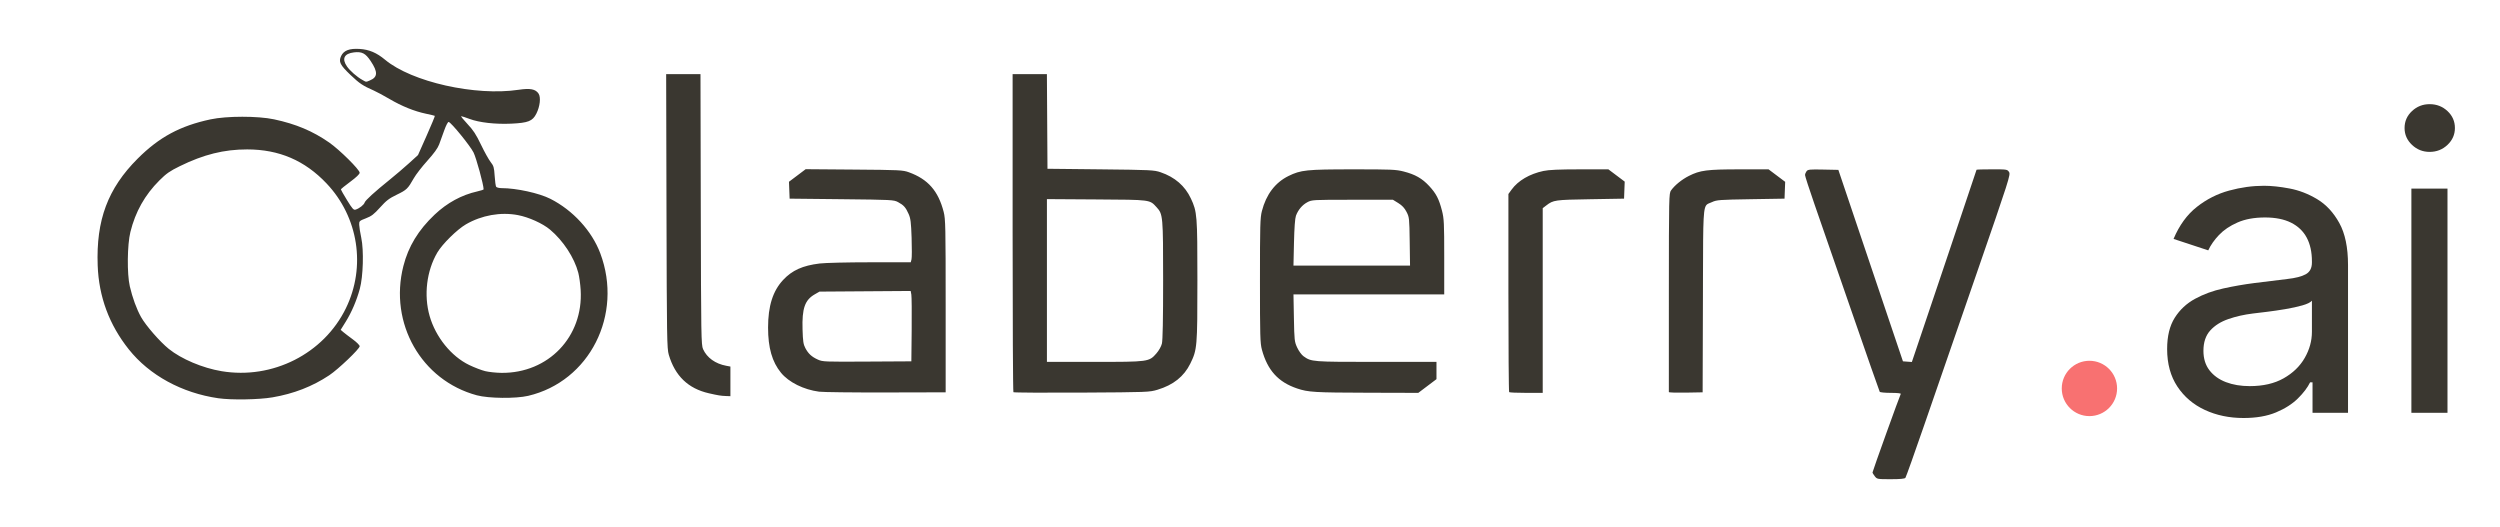
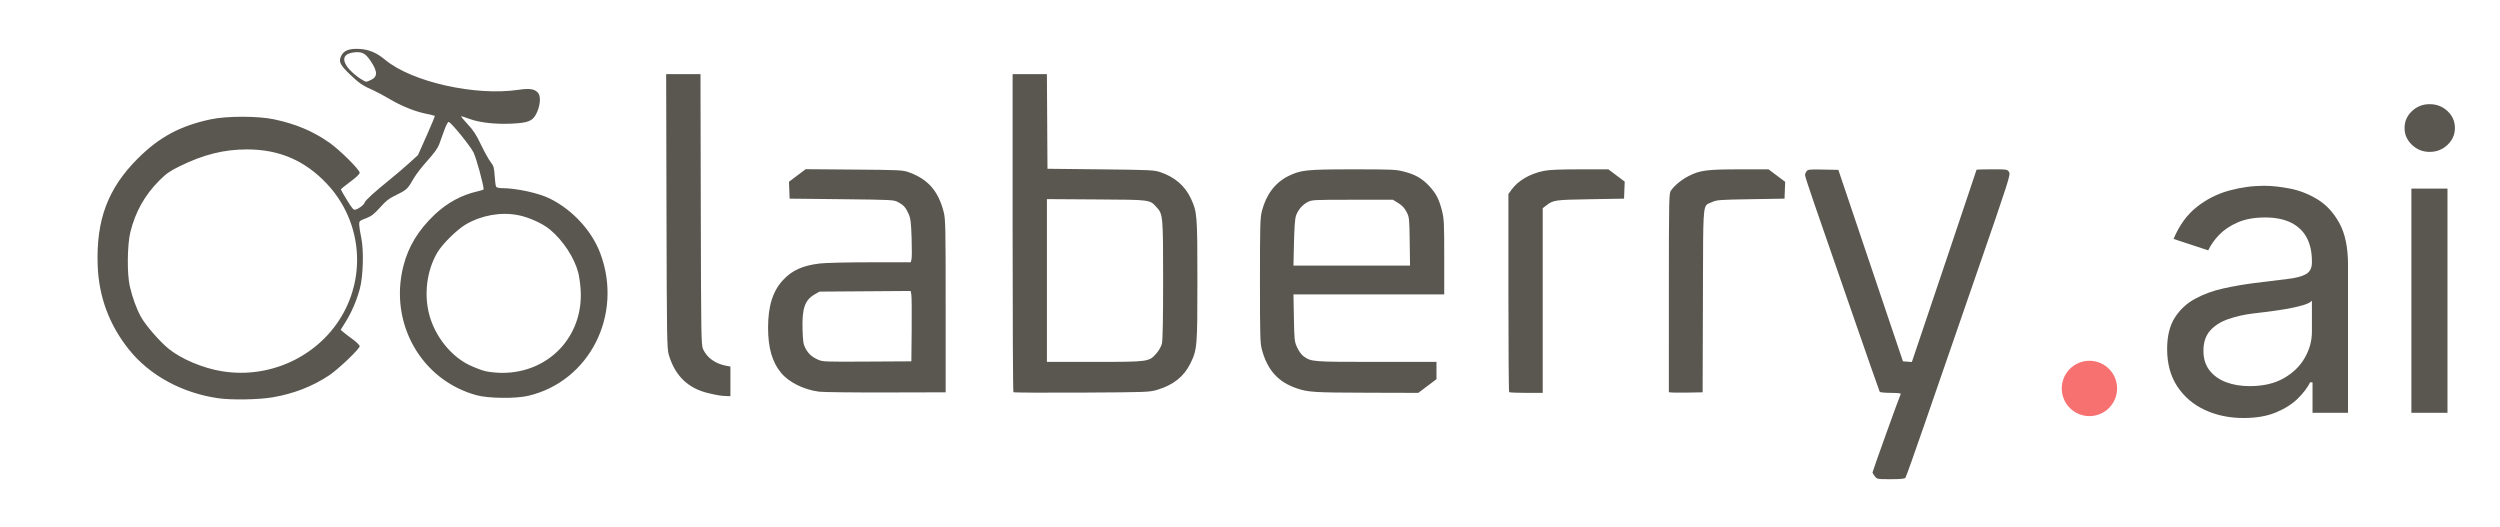
<svg xmlns="http://www.w3.org/2000/svg" width="2259" height="476" viewBox="0 0 2259 476">
  <g>
-     <path d="M 246.18 359.05 C233.92,361.15 209.14,361.56 197.35,359.87 C164.39,355.13 135.03,339.11 116.38,315.68 C98.67,293.44 89.31,268.20 88.27,239.92 C86.77,198.82 97.42,170.32 124.37,143.37 C143.83,123.91 162.76,113.71 190.31,107.84 C204.92,104.73 233.04,104.72 247.60,107.82 C267.39,112.04 282.58,118.43 297.50,128.81 C306.83,135.31 325.00,153.32 325.00,156.08 C325.00,157.29 321.96,160.21 316.52,164.23 C311.86,167.68 308.03,170.79 308.02,171.15 C308.01,171.50 310.53,175.90 313.62,180.93 C318.49,188.85 319.52,189.97 321.37,189.40 C324.70,188.36 328.82,185.14 329.49,183.03 C330.15,180.96 338.35,173.49 352.50,162.08 C357.45,158.09 365.15,151.52 369.61,147.47 L 377.71 140.11 L 385.52 122.55 C389.81,112.90 393.14,104.85 392.91,104.68 C392.69,104.50 389.11,103.65 384.96,102.77 C374.43,100.56 363.12,96.00 352.00,89.47 C346.77,86.41 340.48,83.01 338.00,81.93 C327.79,77.44 324.86,75.48 316.67,67.68 C307.21,58.66 305.79,55.76 308.27,50.55 C310.65,45.58 315.67,43.66 324.90,44.22 C333.50,44.73 340.35,47.64 348.00,54.02 C372.03,74.05 429.67,87.00 468.61,81.13 C479.09,79.54 483.96,80.49 486.67,84.62 C488.86,87.96 487.93,96.23 484.63,102.73 C481.23,109.46 477.28,111.02 461.97,111.74 C447.65,112.40 433.05,110.75 424.38,107.49 C420.74,106.12 417.31,105.00 416.76,105.00 C416.21,105.00 418.74,108.16 422.39,112.03 C427.65,117.60 430.19,121.49 434.64,130.78 C437.73,137.23 441.65,144.26 443.34,146.41 C446.09,149.90 446.48,151.26 446.97,158.91 C447.27,163.64 447.87,168.06 448.31,168.75 C448.76,169.44 451.00,170.00 453.31,170.00 C466.65,170.01 487.13,174.50 497.31,179.65 C517.68,189.96 534.81,208.65 542.41,228.88 C563.25,284.37 532.74,344.66 477.24,357.68 C466.08,360.30 441.48,360.05 430.91,357.20 C380.72,343.71 351.37,292.14 364.48,240.47 C368.98,222.74 377.99,207.90 392.73,193.95 C404.03,183.26 417.14,176.13 431.34,172.95 C434.45,172.25 437.00,171.41 437.00,171.08 C437.00,166.98 430.33,142.62 427.88,137.76 C424.79,131.64 407.82,110.79 405.44,110.20 C404.74,110.02 403.08,113.15 401.45,117.70 C399.92,121.99 397.83,127.75 396.81,130.50 C395.55,133.90 392.12,138.63 386.13,145.27 C381.29,150.64 375.78,157.75 373.91,161.07 C368.54,170.58 367.49,171.59 358.57,175.91 C351.56,179.30 349.04,181.23 343.44,187.46 C337.87,193.65 335.68,195.33 330.61,197.27 C324.74,199.53 324.50,199.75 324.57,203.06 C324.61,204.95 325.45,210.27 326.44,214.89 C328.85,226.16 328.18,249.85 325.12,261.04 C322.22,271.66 317.68,282.24 312.38,290.74 L 307.83 298.04 L 310.17 300.05 C311.45,301.15 315.31,304.10 318.75,306.61 C322.19,309.12 325.00,311.92 325.01,312.84 C325.02,315.21 305.71,333.64 297.46,339.13 C282.28,349.22 265.45,355.76 246.18,359.05 ZM 1046.00 352.14 C1038.63,354.36 1037.48,354.41 977.47,354.76 C943.91,354.95 916.12,354.79 915.72,354.39 C915.32,353.99 915.00,289.17 915.00,210.33 L 915.00 67.00 L 945.98 67.00 L 946.50 152.50 L 994.50 153.02 C1040.00,153.51 1042.82,153.65 1048.71,155.65 C1061.59,160.04 1070.75,167.97 1076.08,179.36 C1081.73,191.44 1081.97,194.35 1081.97,253.50 C1081.97,313.57 1081.76,315.94 1075.54,328.59 C1069.83,340.19 1060.23,347.84 1046.00,352.14 ZM 200.14 335.39 C246.22,343.12 292.55,319.67 312.58,278.49 C330.84,240.96 323.89,196.18 295.10,165.79 C275.39,144.99 252.22,135.04 223.38,135.01 C202.45,134.99 183.97,139.59 162.40,150.19 C153.41,154.60 150.30,156.78 144.04,163.03 C130.90,176.15 122.35,191.34 117.82,209.63 C114.97,221.14 114.69,247.38 117.29,258.70 C119.67,269.02 123.43,279.28 127.47,286.52 C131.75,294.16 144.49,308.79 152.48,315.23 C163.89,324.43 183.04,332.53 200.14,335.39 ZM 1289.79 348.80 L 1281.57 355.00 L 1236.04 354.87 C1187.61,354.74 1182.11,354.41 1172.01,351.00 C1155.02,345.28 1145.32,334.58 1140.27,316.00 C1138.68,310.15 1138.50,303.92 1138.50,253.50 C1138.50,203.60 1138.69,196.76 1140.24,190.75 C1144.09,175.75 1152.29,164.93 1164.25,159.05 C1175.45,153.56 1180.48,153.04 1222.59,153.02 C1257.30,153.00 1261.37,153.18 1268.41,154.98 C1278.74,157.62 1285.08,161.23 1291.45,168.12 C1297.72,174.89 1300.27,179.83 1302.99,190.45 C1304.81,197.58 1305.00,201.52 1305.00,232.16 L 1305.00 266.00 L 1168.78 266.00 L 1169.17 287.25 C1169.55,307.59 1169.68,308.74 1172.15,314.09 C1173.59,317.18 1176.11,320.65 1177.81,321.86 C1184.98,326.97 1185.35,327.00 1243.63,327.00 L 1298.00 327.00 L 1298.00 342.60 ZM 854.50 276.50 L 854.50 354.50 L 800.50 354.63 C770.80,354.70 743.65,354.38 740.16,353.93 C726.23,352.11 712.76,345.42 705.71,336.82 C697.69,327.03 694.03,314.26 694.03,296.00 C694.03,276.51 698.34,262.90 707.65,252.94 C715.81,244.22 725.23,239.98 740.65,238.09 C745.54,237.49 765.94,237.00 786.23,237.00 L 822.96 237.00 L 823.63 234.35 C823.99,232.89 824.04,224.14 823.73,214.92 C823.25,200.82 822.82,197.39 821.04,193.36 C818.41,187.42 816.59,185.37 811.50,182.64 C807.62,180.56 806.15,180.49 760.50,180.00 L 713.50 179.50 L 713.21 171.87 L 712.92 164.24 L 728.00 152.88 L 771.75 153.23 C812.97,153.55 815.83,153.69 821.21,155.64 C838.52,161.90 847.85,172.53 852.71,191.50 C854.36,197.94 854.50,204.78 854.50,276.50 ZM 438.51 335.38 C441.80,336.18 448.41,336.87 453.18,336.92 C495.57,337.32 527.23,304.18 524.69,262.04 C524.38,256.79 523.41,249.80 522.55,246.50 C518.96,232.80 508.93,217.47 497.00,207.47 C490.34,201.89 477.82,196.24 467.99,194.37 C452.39,191.41 435.24,194.46 421.00,202.72 C413.03,207.35 399.66,220.52 395.18,228.17 C385.49,244.70 382.82,266.64 388.20,285.50 C393.63,304.54 407.75,322.02 424.01,329.84 C428.69,332.09 435.21,334.59 438.51,335.38 ZM 946.00 179.92 L 946.00 327.00 L 988.82 327.00 C1037.87,327.00 1038.23,326.95 1044.88,319.40 C1047.15,316.83 1049.23,313.13 1049.88,310.55 C1050.64,307.56 1051.00,288.86 1051.00,253.24 C1051.00,195.32 1050.84,193.54 1045.18,187.35 C1038.74,180.32 1040.37,180.53 990.75,180.21 ZM 1721.74 431.75 C1721.05,432.63 1717.10,433.00 1708.45,433.00 C1696.35,433.00 1696.11,432.96 1694.07,430.37 C1692.93,428.92 1692.00,427.35 1692.00,426.90 C1692.00,425.90 1716.67,357.34 1717.53,355.95 C1717.89,355.37 1714.39,355.00 1708.62,355.00 C1703.39,355.00 1698.84,354.56 1698.51,354.01 C1698.17,353.47 1686.64,320.51 1672.89,280.76 C1659.13,241.02 1644.08,197.56 1639.44,184.18 C1634.80,170.80 1631.01,159.10 1631.03,158.18 C1631.05,157.26 1631.67,155.70 1632.41,154.72 C1633.61,153.14 1635.30,152.97 1647.45,153.22 L 1661.14 153.50 L 1678.17 204.00 C1687.53,231.77 1700.66,270.70 1707.35,290.50 L 1719.50 326.50 L 1723.53 326.80 L 1727.56 327.09 L 1731.71 314.80 C1733.98,308.03 1747.13,269.04 1760.92,228.15 C1774.72,187.25 1786.00,153.62 1786.00,153.40 C1786.00,153.18 1792.25,153.00 1799.89,153.00 C1813.47,153.00 1813.80,153.05 1815.36,155.42 C1816.88,157.75 1815.73,161.36 1785.88,247.67 C1768.79,297.08 1747.59,358.42 1738.77,384.00 C1729.94,409.58 1722.28,431.06 1721.74,431.75 ZM 660.00 331.22 L 660.00 358.00 L 656.25 357.86 C651.38,357.69 648.96,357.30 640.50,355.36 C621.81,351.08 609.92,339.63 604.30,320.50 C602.67,314.94 602.52,305.50 602.24,190.75 L 601.94 67.00 L 632.96 67.00 L 633.23 189.25 C633.48,304.51 633.60,311.73 635.30,315.50 C638.79,323.24 646.38,328.69 656.25,330.52 ZM 1394.00 188.10 L 1394.00 355.00 L 1379.17 355.00 C1371.01,355.00 1364.03,354.70 1363.67,354.33 C1363.30,353.97 1363.00,313.53 1363.00,264.48 L 1363.00 175.30 L 1365.87 171.34 C1371.76,163.21 1382.13,157.14 1394.67,154.48 C1399.61,153.44 1408.66,153.03 1427.41,153.02 L 1453.32 153.00 L 1460.70 158.55 L 1468.08 164.11 L 1467.79 171.80 L 1467.50 179.50 L 1437.00 180.02 C1404.82,180.56 1403.67,180.73 1397.25,185.62 ZM 1538.76 271.57 L 1538.50 354.50 L 1523.25 354.78 C1514.86,354.93 1507.99,354.70 1507.97,354.28 C1507.96,353.85 1507.96,313.29 1507.98,264.14 C1508.02,177.21 1508.07,174.70 1509.97,172.04 C1513.30,167.37 1519.68,162.19 1526.10,158.95 C1536.20,153.85 1542.46,153.04 1571.78,153.02 L 1598.06 153.00 L 1605.57 158.65 L 1613.08 164.30 L 1612.79 171.90 L 1612.50 179.50 L 1582.00 180.00 C1553.68,180.46 1551.18,180.65 1547.00,182.60 C1545.23,183.43 1543.84,183.75 1542.77,184.49 C1538.96,187.14 1538.94,195.23 1538.81,250.85 C1538.80,257.13 1538.78,264.02 1538.76,271.57 ZM 739.00 324.92 C743.32,326.89 745.06,326.96 783.50,326.73 L 823.50 326.50 L 823.79 298.00 C823.95,282.33 823.81,268.02 823.49,266.21 L 822.89 262.92 L 740.50 263.50 L 736.26 265.93 C727.25,271.09 724.61,278.66 725.18,297.68 C725.50,308.33 725.92,311.18 727.69,314.50 C730.40,319.62 733.38,322.37 739.00,324.92 ZM 1169.24 219.25 L 1168.77 240.00 L 1274.11 240.00 L 1273.80 218.22 C1273.51,197.12 1273.42,196.28 1270.95,191.48 C1269.13,187.96 1266.98,185.64 1263.52,183.51 L 1258.66 180.50 L 1222.08 180.50 C1186.10,180.50 1185.43,180.54 1181.31,182.74 C1176.68,185.21 1172.96,189.64 1171.00,195.00 C1170.18,197.23 1169.54,206.01 1169.24,219.25 ZM 327.43 72.21 C329.34,73.27 330.09,73.78 330.86,73.82 C331.48,73.85 332.12,73.58 333.36,73.04 C333.64,72.93 333.94,72.80 334.28,72.65 C341.39,69.68 341.57,65.08 334.96,55.18 C330.25,48.12 327.07,46.48 319.83,47.33 C310.97,48.38 308.67,53.03 313.55,60.07 C316.29,64.03 322.51,69.47 327.43,72.21 Z" fill="#3A3730" />
+     <path d="M 246.18 359.05 C233.92,361.15 209.14,361.56 197.35,359.87 C164.39,355.13 135.03,339.11 116.38,315.68 C98.67,293.44 89.31,268.20 88.27,239.92 C86.77,198.82 97.42,170.32 124.37,143.37 C143.83,123.91 162.76,113.71 190.31,107.84 C204.92,104.73 233.04,104.72 247.60,107.82 C267.39,112.04 282.58,118.43 297.50,128.81 C306.83,135.31 325.00,153.32 325.00,156.08 C325.00,157.29 321.96,160.21 316.52,164.23 C311.86,167.68 308.03,170.79 308.02,171.15 C308.01,171.50 310.53,175.90 313.62,180.93 C318.49,188.85 319.52,189.97 321.37,189.40 C324.70,188.36 328.82,185.14 329.49,183.03 C330.15,180.96 338.35,173.49 352.50,162.08 C357.45,158.09 365.15,151.52 369.61,147.47 L 377.71 140.11 L 385.52 122.55 C389.81,112.90 393.14,104.85 392.91,104.68 C392.69,104.50 389.11,103.65 384.96,102.77 C374.43,100.56 363.12,96.00 352.00,89.47 C346.77,86.41 340.48,83.01 338.00,81.93 C327.79,77.44 324.86,75.48 316.67,67.68 C307.21,58.66 305.79,55.76 308.27,50.55 C310.65,45.58 315.67,43.66 324.90,44.22 C333.50,44.73 340.35,47.64 348.00,54.02 C372.03,74.05 429.67,87.00 468.61,81.13 C479.09,79.54 483.96,80.49 486.67,84.62 C488.86,87.96 487.93,96.23 484.63,102.73 C481.23,109.46 477.28,111.02 461.97,111.74 C447.65,112.40 433.05,110.75 424.38,107.49 C420.74,106.12 417.31,105.00 416.76,105.00 C416.21,105.00 418.74,108.16 422.39,112.03 C427.65,117.60 430.19,121.49 434.64,130.78 C437.73,137.23 441.65,144.26 443.34,146.41 C446.09,149.90 446.48,151.26 446.97,158.91 C447.27,163.64 447.87,168.06 448.31,168.75 C448.76,169.44 451.00,170.00 453.31,170.00 C466.65,170.01 487.13,174.50 497.31,179.65 C517.68,189.96 534.81,208.65 542.41,228.88 C563.25,284.37 532.74,344.66 477.24,357.68 C466.08,360.30 441.48,360.05 430.91,357.20 C380.72,343.71 351.37,292.14 364.48,240.47 C368.98,222.74 377.99,207.90 392.73,193.95 C404.03,183.26 417.14,176.13 431.34,172.95 C434.45,172.25 437.00,171.41 437.00,171.08 C437.00,166.98 430.33,142.62 427.88,137.76 C424.79,131.64 407.82,110.79 405.44,110.20 C404.74,110.02 403.08,113.15 401.45,117.70 C399.92,121.99 397.83,127.75 396.81,130.50 C395.55,133.90 392.12,138.63 386.13,145.27 C381.29,150.64 375.78,157.75 373.91,161.07 C368.54,170.58 367.49,171.59 358.57,175.91 C351.56,179.30 349.04,181.23 343.44,187.46 C337.87,193.65 335.68,195.33 330.61,197.27 C324.74,199.53 324.50,199.75 324.57,203.06 C324.61,204.95 325.45,210.27 326.44,214.89 C328.85,226.16 328.18,249.85 325.12,261.04 C322.22,271.66 317.68,282.24 312.38,290.74 L 307.83 298.04 L 310.17 300.05 C311.45,301.15 315.31,304.10 318.75,306.61 C322.19,309.12 325.00,311.92 325.01,312.84 C325.02,315.21 305.71,333.64 297.46,339.13 C282.28,349.22 265.45,355.76 246.18,359.05 ZM 1046.00 352.14 C1038.63,354.36 1037.48,354.41 977.47,354.76 C943.91,354.95 916.12,354.79 915.72,354.39 C915.32,353.99 915.00,289.17 915.00,210.33 L 915.00 67.00 L 945.98 67.00 L 946.50 152.50 L 994.50 153.02 C1040.00,153.51 1042.82,153.65 1048.71,155.65 C1061.59,160.04 1070.75,167.97 1076.08,179.36 C1081.73,191.44 1081.97,194.35 1081.97,253.50 C1081.97,313.57 1081.76,315.94 1075.54,328.59 C1069.83,340.19 1060.23,347.84 1046.00,352.14 ZM 200.14 335.39 C246.22,343.12 292.55,319.67 312.58,278.49 C330.84,240.96 323.89,196.18 295.10,165.79 C275.39,144.99 252.22,135.04 223.38,135.01 C202.45,134.99 183.97,139.59 162.40,150.19 C153.41,154.60 150.30,156.78 144.04,163.03 C130.90,176.15 122.35,191.34 117.82,209.63 C114.97,221.14 114.69,247.38 117.29,258.70 C119.67,269.02 123.43,279.28 127.47,286.52 C131.75,294.16 144.49,308.79 152.48,315.23 C163.89,324.43 183.04,332.53 200.14,335.39 ZM 1289.79 348.80 L 1281.57 355.00 L 1236.04 354.87 C1187.61,354.74 1182.11,354.41 1172.01,351.00 C1155.02,345.28 1145.32,334.58 1140.27,316.00 C1138.68,310.15 1138.50,303.92 1138.50,253.50 C1138.50,203.60 1138.69,196.76 1140.24,190.75 C1144.09,175.75 1152.29,164.93 1164.25,159.05 C1175.45,153.56 1180.48,153.04 1222.59,153.02 C1257.30,153.00 1261.37,153.18 1268.41,154.98 C1278.74,157.62 1285.08,161.23 1291.45,168.12 C1297.72,174.89 1300.27,179.83 1302.99,190.45 C1304.81,197.58 1305.00,201.52 1305.00,232.16 L 1305.00 266.00 L 1168.78 266.00 L 1169.17 287.25 C1169.55,307.59 1169.68,308.74 1172.15,314.09 C1173.59,317.18 1176.11,320.65 1177.81,321.86 C1184.98,326.97 1185.35,327.00 1243.63,327.00 L 1298.00 327.00 L 1298.00 342.60 ZM 854.50 276.50 L 854.50 354.50 L 800.50 354.63 C770.80,354.70 743.65,354.38 740.16,353.93 C726.23,352.11 712.76,345.42 705.71,336.82 C697.69,327.03 694.03,314.26 694.03,296.00 C694.03,276.51 698.34,262.90 707.65,252.94 C715.81,244.22 725.23,239.98 740.65,238.09 C745.54,237.49 765.94,237.00 786.23,237.00 L 822.96 237.00 L 823.63 234.35 C823.99,232.89 824.04,224.14 823.73,214.92 C823.25,200.82 822.82,197.39 821.04,193.36 C818.41,187.42 816.59,185.37 811.50,182.64 C807.62,180.56 806.15,180.49 760.50,180.00 L 713.50 179.50 L 713.21 171.87 L 712.92 164.24 L 728.00 152.88 L 771.75 153.23 C812.97,153.55 815.83,153.69 821.21,155.64 C838.52,161.90 847.85,172.53 852.71,191.50 C854.36,197.94 854.50,204.78 854.50,276.50 ZM 438.51 335.38 C441.80,336.18 448.41,336.87 453.18,336.92 C495.57,337.32 527.23,304.18 524.69,262.04 C524.38,256.79 523.41,249.80 522.55,246.50 C518.96,232.80 508.93,217.47 497.00,207.47 C490.34,201.89 477.82,196.24 467.99,194.37 C452.39,191.41 435.24,194.46 421.00,202.72 C413.03,207.35 399.66,220.52 395.18,228.17 C385.49,244.70 382.82,266.64 388.20,285.50 C393.63,304.54 407.75,322.02 424.01,329.84 C428.69,332.09 435.21,334.59 438.51,335.38 ZM 946.00 179.92 L 946.00 327.00 L 988.82 327.00 C1037.87,327.00 1038.23,326.95 1044.88,319.40 C1047.15,316.83 1049.23,313.13 1049.88,310.55 C1050.64,307.56 1051.00,288.86 1051.00,253.24 C1051.00,195.32 1050.84,193.54 1045.18,187.35 C1038.74,180.32 1040.37,180.53 990.75,180.21 ZM 1721.74 431.75 C1721.05,432.63 1717.10,433.00 1708.45,433.00 C1696.35,433.00 1696.11,432.96 1694.07,430.37 C1692.93,428.92 1692.00,427.35 1692.00,426.90 C1692.00,425.90 1716.67,357.34 1717.53,355.95 C1717.89,355.37 1714.39,355.00 1708.62,355.00 C1703.39,355.00 1698.84,354.56 1698.51,354.01 C1698.17,353.47 1686.64,320.51 1672.89,280.76 C1659.13,241.02 1644.08,197.56 1639.44,184.18 C1634.80,170.80 1631.01,159.10 1631.03,158.18 C1631.05,157.26 1631.67,155.70 1632.41,154.72 C1633.61,153.14 1635.30,152.97 1647.45,153.22 L 1661.14 153.50 L 1678.17 204.00 C1687.53,231.77 1700.66,270.70 1707.35,290.50 L 1719.50 326.50 L 1723.53 326.80 L 1727.56 327.09 L 1731.71 314.80 C1733.98,308.03 1747.13,269.04 1760.92,228.15 C1774.72,187.25 1786.00,153.62 1786.00,153.40 C1786.00,153.18 1792.25,153.00 1799.89,153.00 C1813.47,153.00 1813.80,153.05 1815.36,155.42 C1816.88,157.75 1815.73,161.36 1785.88,247.67 C1768.79,297.08 1747.59,358.42 1738.77,384.00 C1729.94,409.58 1722.28,431.06 1721.74,431.75 ZM 660.00 331.22 L 660.00 358.00 L 656.25 357.86 C651.38,357.69 648.96,357.30 640.50,355.36 C621.81,351.08 609.92,339.63 604.30,320.50 C602.67,314.94 602.52,305.50 602.24,190.75 L 601.94 67.00 L 632.96 67.00 L 633.23 189.25 C633.48,304.51 633.60,311.73 635.30,315.50 C638.79,323.24 646.38,328.69 656.25,330.52 ZM 1394.00 188.10 L 1394.00 355.00 L 1379.17 355.00 C1371.01,355.00 1364.03,354.70 1363.67,354.33 C1363.30,353.97 1363.00,313.53 1363.00,264.48 L 1363.00 175.30 L 1365.87 171.34 C1371.76,163.21 1382.13,157.14 1394.67,154.48 C1399.61,153.44 1408.66,153.03 1427.41,153.02 L 1453.32 153.00 L 1460.70 158.55 L 1468.08 164.11 L 1467.79 171.80 L 1467.50 179.50 L 1437.00 180.02 C1404.82,180.56 1403.67,180.73 1397.25,185.62 ZM 1538.76 271.57 L 1538.50 354.50 L 1523.25 354.78 C1514.86,354.93 1507.99,354.70 1507.97,354.28 C1507.96,353.85 1507.96,313.29 1507.98,264.14 C1508.02,177.21 1508.07,174.70 1509.97,172.04 C1513.30,167.37 1519.68,162.19 1526.10,158.95 C1536.20,153.85 1542.46,153.04 1571.78,153.02 L 1598.06 153.00 L 1605.57 158.65 L 1613.08 164.30 L 1612.79 171.90 L 1612.50 179.50 L 1582.00 180.00 C1553.68,180.46 1551.18,180.65 1547.00,182.60 C1545.23,183.43 1543.84,183.75 1542.77,184.49 C1538.96,187.14 1538.94,195.23 1538.81,250.85 C1538.80,257.13 1538.78,264.02 1538.76,271.57 ZM 739.00 324.92 C743.32,326.89 745.06,326.96 783.50,326.73 L 823.50 326.50 L 823.79 298.00 C823.95,282.33 823.81,268.02 823.49,266.21 L 822.89 262.92 L 740.50 263.50 L 736.26 265.93 C727.25,271.09 724.61,278.66 725.18,297.68 C725.50,308.33 725.92,311.18 727.69,314.50 C730.40,319.62 733.38,322.37 739.00,324.92 ZM 1169.24 219.25 L 1168.77 240.00 L 1274.11 240.00 L 1273.80 218.22 C1273.51,197.12 1273.42,196.28 1270.95,191.48 C1269.13,187.96 1266.98,185.64 1263.52,183.51 L 1258.66 180.50 L 1222.08 180.50 C1186.10,180.50 1185.43,180.54 1181.31,182.74 C1176.68,185.21 1172.96,189.64 1171.00,195.00 C1170.18,197.23 1169.54,206.01 1169.24,219.25 ZM 327.43 72.21 C329.34,73.27 330.09,73.78 330.86,73.82 C331.48,73.85 332.12,73.58 333.36,73.04 C333.64,72.93 333.94,72.80 334.28,72.65 C341.39,69.68 341.57,65.08 334.96,55.18 C330.25,48.12 327.07,46.48 319.83,47.33 C310.97,48.38 308.67,53.03 313.55,60.07 C316.29,64.03 322.51,69.47 327.43,72.21 Z" fill="#5A5750" />
    <circle cx="1888" cy="351" r="25" fill="#F87171" />
-     <path d="M2027.26 377.71L2027.26 377.71Q2008.05 377.71 1992.38 370.46Q1976.70 363.21 1967.46 349.26Q1958.22 335.31 1958.22 315.38L1958.22 315.38Q1958.22 297.98 1965.11 287.11Q1971.99 276.23 1983.50 269.98Q1995.01 263.73 2008.96 260.65Q2022.91 257.57 2037.05 255.76L2037.05 255.76Q2055.17 253.40 2066.58 252.13Q2078 250.87 2083.53 247.79Q2089.05 244.70 2089.05 237.28L2089.05 237.28L2089.05 236.19Q2089.05 223.50 2084.34 214.71Q2079.63 205.93 2070.21 201.21Q2060.79 196.50 2046.65 196.50L2046.65 196.50Q2032.15 196.50 2021.83 201.03Q2011.50 205.56 2005.06 212.36Q1998.63 219.15 1995.37 226.22L1995.37 226.22L1964.02 215.89Q1971.81 197.41 1985.04 186.99Q1998.27 176.57 2014.21 172.22Q2030.16 167.87 2045.74 167.87L2045.74 167.87Q2055.89 167.87 2068.85 170.32Q2081.81 172.77 2093.86 180.01Q2105.91 187.26 2113.79 201.49Q2121.67 215.71 2121.67 239.45L2121.67 239.45L2121.67 373L2089.60 373L2089.60 345.46L2087.42 345.46Q2083.98 352.52 2076.37 360.04Q2068.76 367.56 2056.62 372.64Q2044.48 377.71 2027.26 377.71ZM2032.88 348.90L2032.88 348.90Q2051 348.90 2063.50 341.83Q2076.01 334.77 2082.53 323.44Q2089.05 312.11 2089.05 299.79L2089.05 299.79L2089.05 271.70Q2087.06 274.06 2080.36 275.96Q2073.65 277.87 2065.04 279.32Q2056.44 280.77 2048.37 281.76Q2040.31 282.76 2035.60 283.30L2035.60 283.30Q2023.82 284.75 2013.58 288.29Q2003.34 291.82 1997.18 298.61Q1991.02 305.41 1991.02 317.01L1991.02 317.01Q1991.02 327.52 1996.46 334.58Q2001.89 341.65 2011.32 345.28Q2020.74 348.90 2032.88 348.90ZM2211.55 373L2178.93 373L2178.93 170.41L2211.55 170.41L2211.55 373ZM2195.42 137.25L2195.42 137.25Q2186.18 137.25 2179.48 130.91Q2172.77 124.56 2172.77 115.68L2172.77 115.68Q2172.77 106.62 2179.48 100.37Q2186.18 94.12 2195.42 94.12L2195.42 94.12Q2204.85 94.12 2211.55 100.37Q2218.26 106.62 2218.26 115.68L2218.26 115.68Q2218.26 124.56 2211.55 130.91Q2204.85 137.25 2195.42 137.25Z" fill="#3A3730" />
+     <path d="M2027.26 377.71L2027.26 377.71Q2008.05 377.71 1992.38 370.46Q1976.70 363.21 1967.46 349.26Q1958.22 335.31 1958.22 315.38L1958.22 315.38Q1958.22 297.98 1965.11 287.11Q1971.99 276.23 1983.50 269.98Q1995.01 263.73 2008.96 260.65Q2022.91 257.57 2037.05 255.76L2037.05 255.76Q2055.17 253.40 2066.58 252.13Q2078 250.87 2083.53 247.79Q2089.05 244.70 2089.05 237.28L2089.05 237.28L2089.05 236.19Q2089.05 223.50 2084.34 214.71Q2079.63 205.93 2070.21 201.21Q2060.79 196.50 2046.65 196.50L2046.65 196.50Q2032.15 196.50 2021.83 201.03Q2011.50 205.56 2005.06 212.36Q1998.63 219.15 1995.37 226.22L1995.37 226.22L1964.02 215.89Q1971.81 197.41 1985.04 186.99Q1998.27 176.57 2014.21 172.22Q2030.16 167.87 2045.74 167.87L2045.74 167.87Q2055.89 167.87 2068.85 170.32Q2081.81 172.77 2093.86 180.01Q2105.91 187.26 2113.79 201.49Q2121.67 215.71 2121.67 239.45L2121.67 239.45L2121.67 373L2089.60 373L2089.60 345.46L2087.42 345.46Q2083.98 352.52 2076.37 360.04Q2068.76 367.56 2056.62 372.64Q2044.48 377.71 2027.26 377.71ZM2032.88 348.90L2032.88 348.90Q2051 348.90 2063.50 341.83Q2076.01 334.77 2082.53 323.44Q2089.05 312.11 2089.05 299.79L2089.05 299.79L2089.05 271.70Q2087.06 274.06 2080.36 275.96Q2073.65 277.87 2065.04 279.32Q2056.44 280.77 2048.37 281.76Q2040.31 282.76 2035.60 283.30L2035.60 283.30Q2023.82 284.75 2013.58 288.29Q2003.34 291.82 1997.18 298.61Q1991.02 305.41 1991.02 317.01L1991.02 317.01Q1991.02 327.52 1996.46 334.58Q2001.89 341.65 2011.32 345.28Q2020.74 348.90 2032.88 348.90ZM2211.55 373L2178.93 373L2178.93 170.41L2211.55 170.41L2211.55 373ZM2195.42 137.25L2195.42 137.25Q2186.18 137.25 2179.48 130.91Q2172.77 124.56 2172.77 115.68L2172.77 115.68Q2172.77 106.62 2179.48 100.37Q2186.18 94.12 2195.42 94.12L2195.42 94.12Q2204.85 94.12 2211.55 100.37Q2218.26 106.62 2218.26 115.68L2218.26 115.68Q2218.26 124.56 2211.55 130.91Q2204.85 137.25 2195.42 137.25Z" fill="#5A5750" />
  </g>
</svg>
